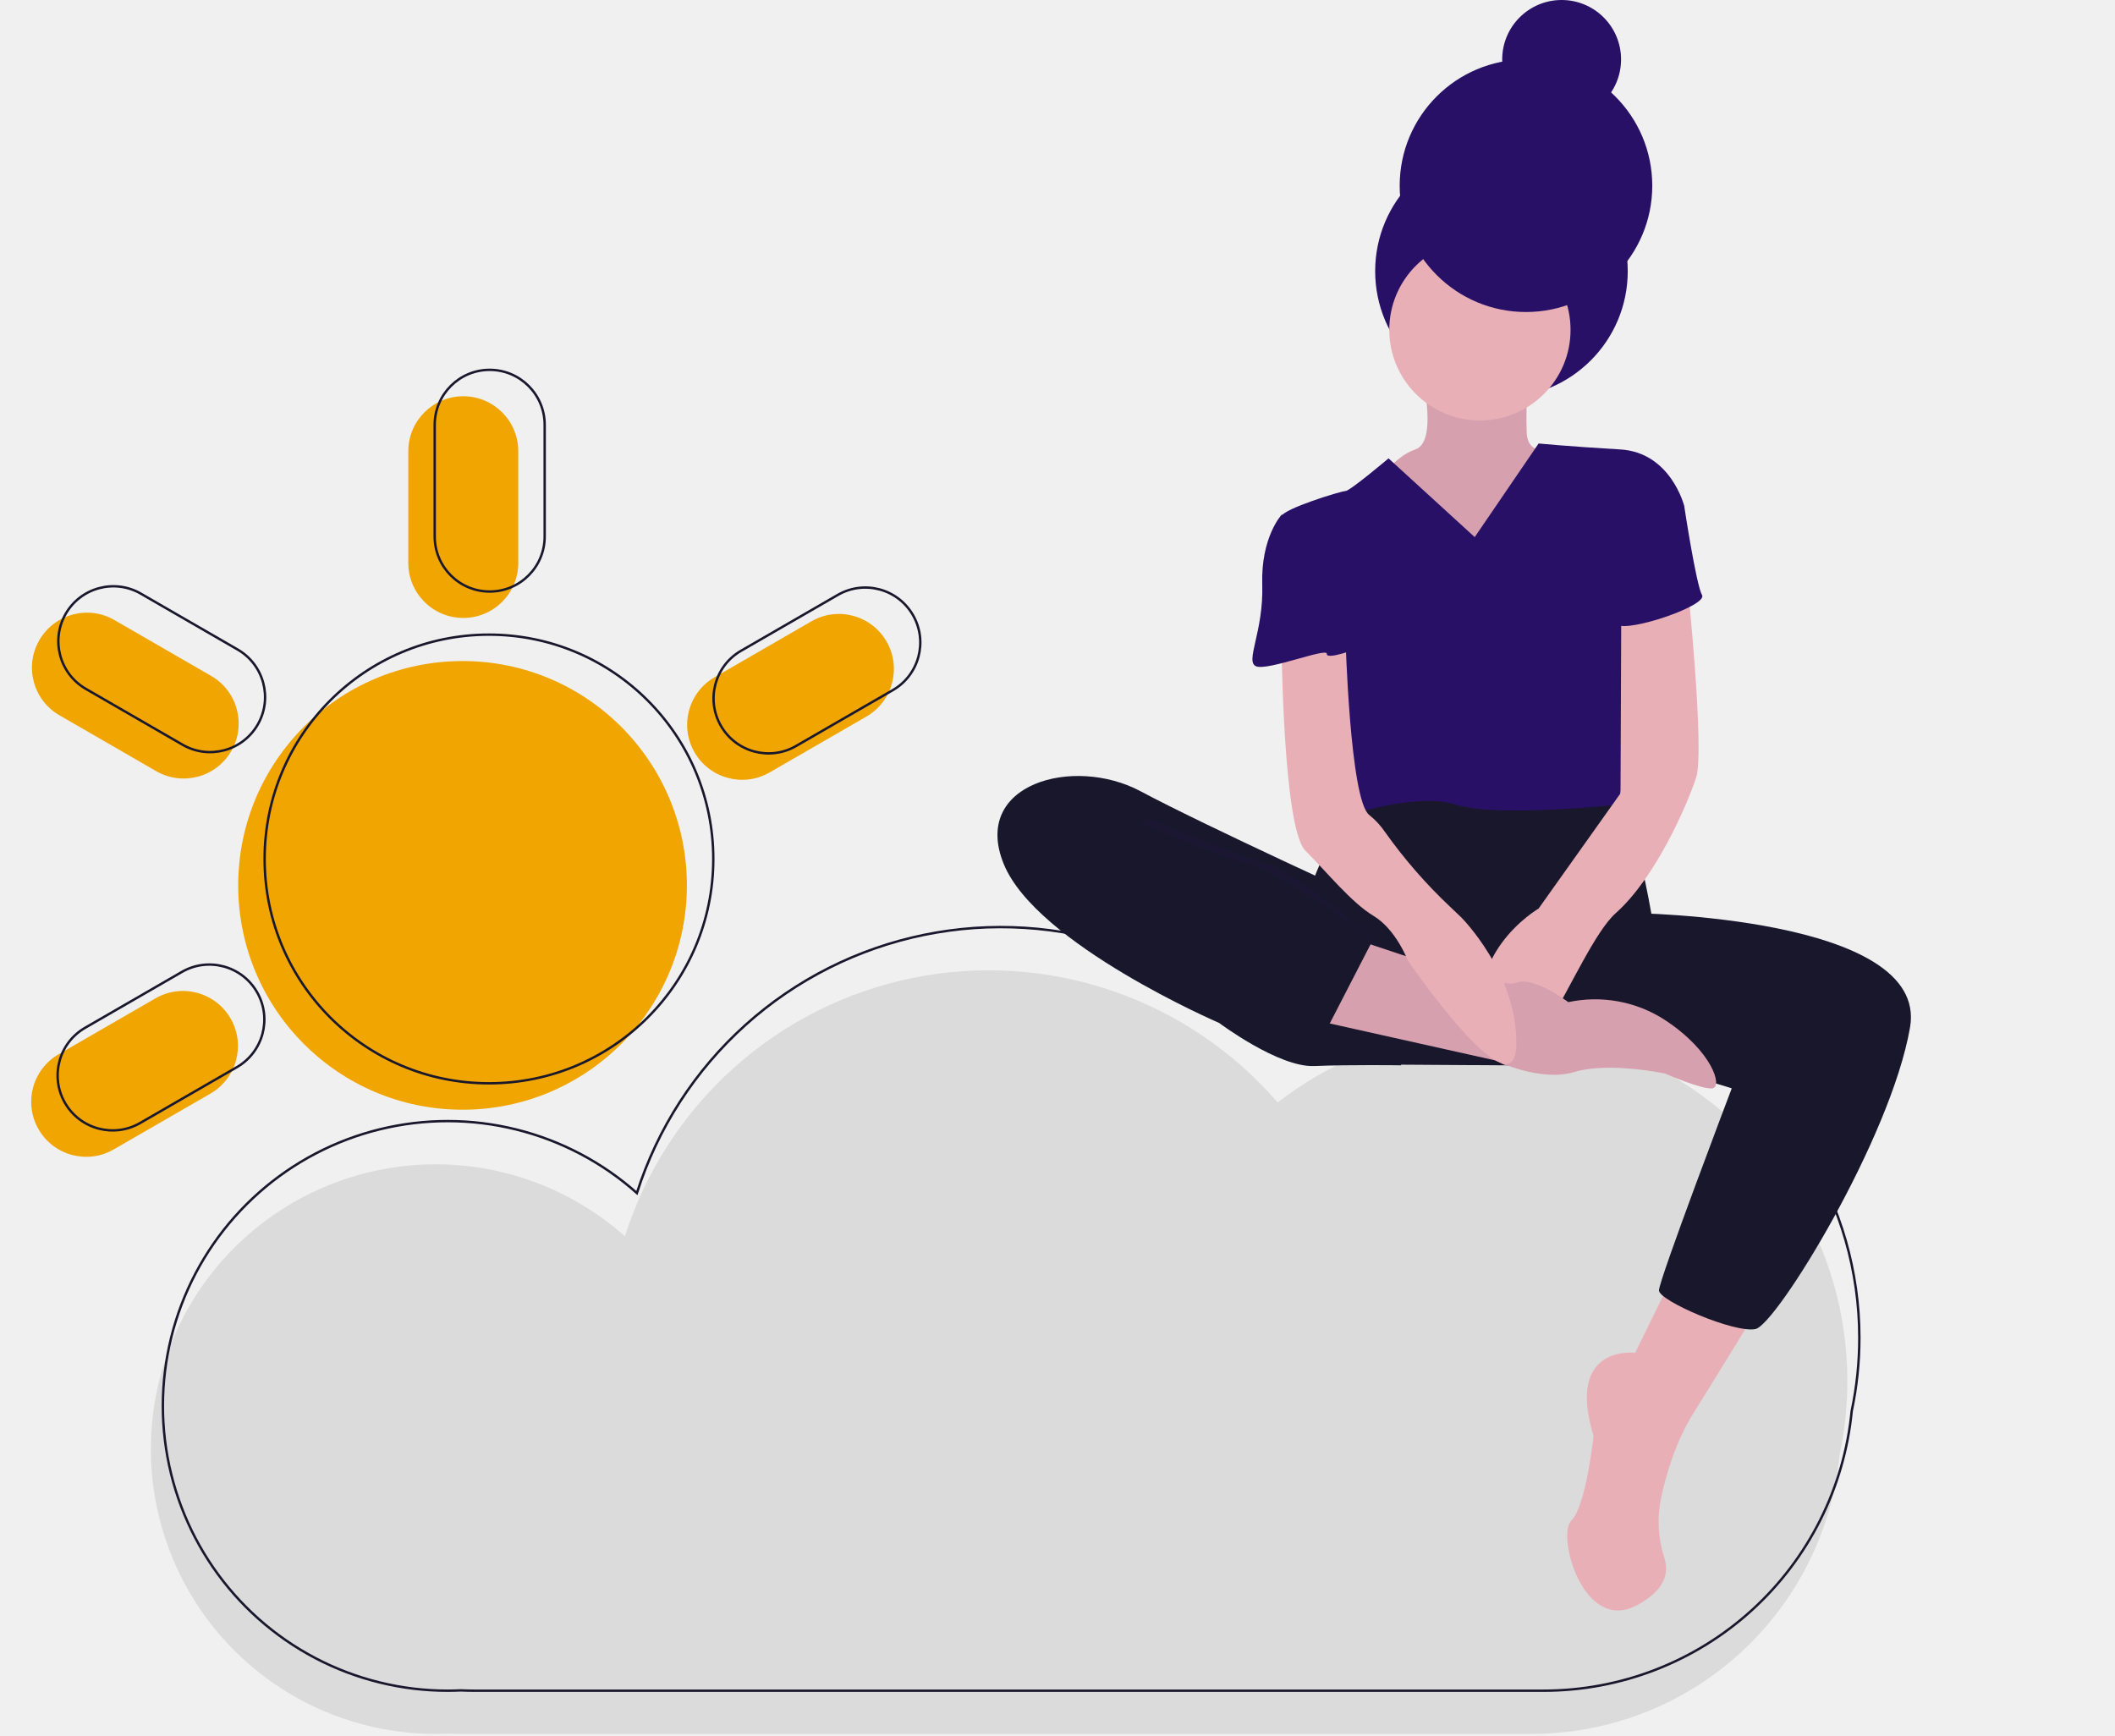
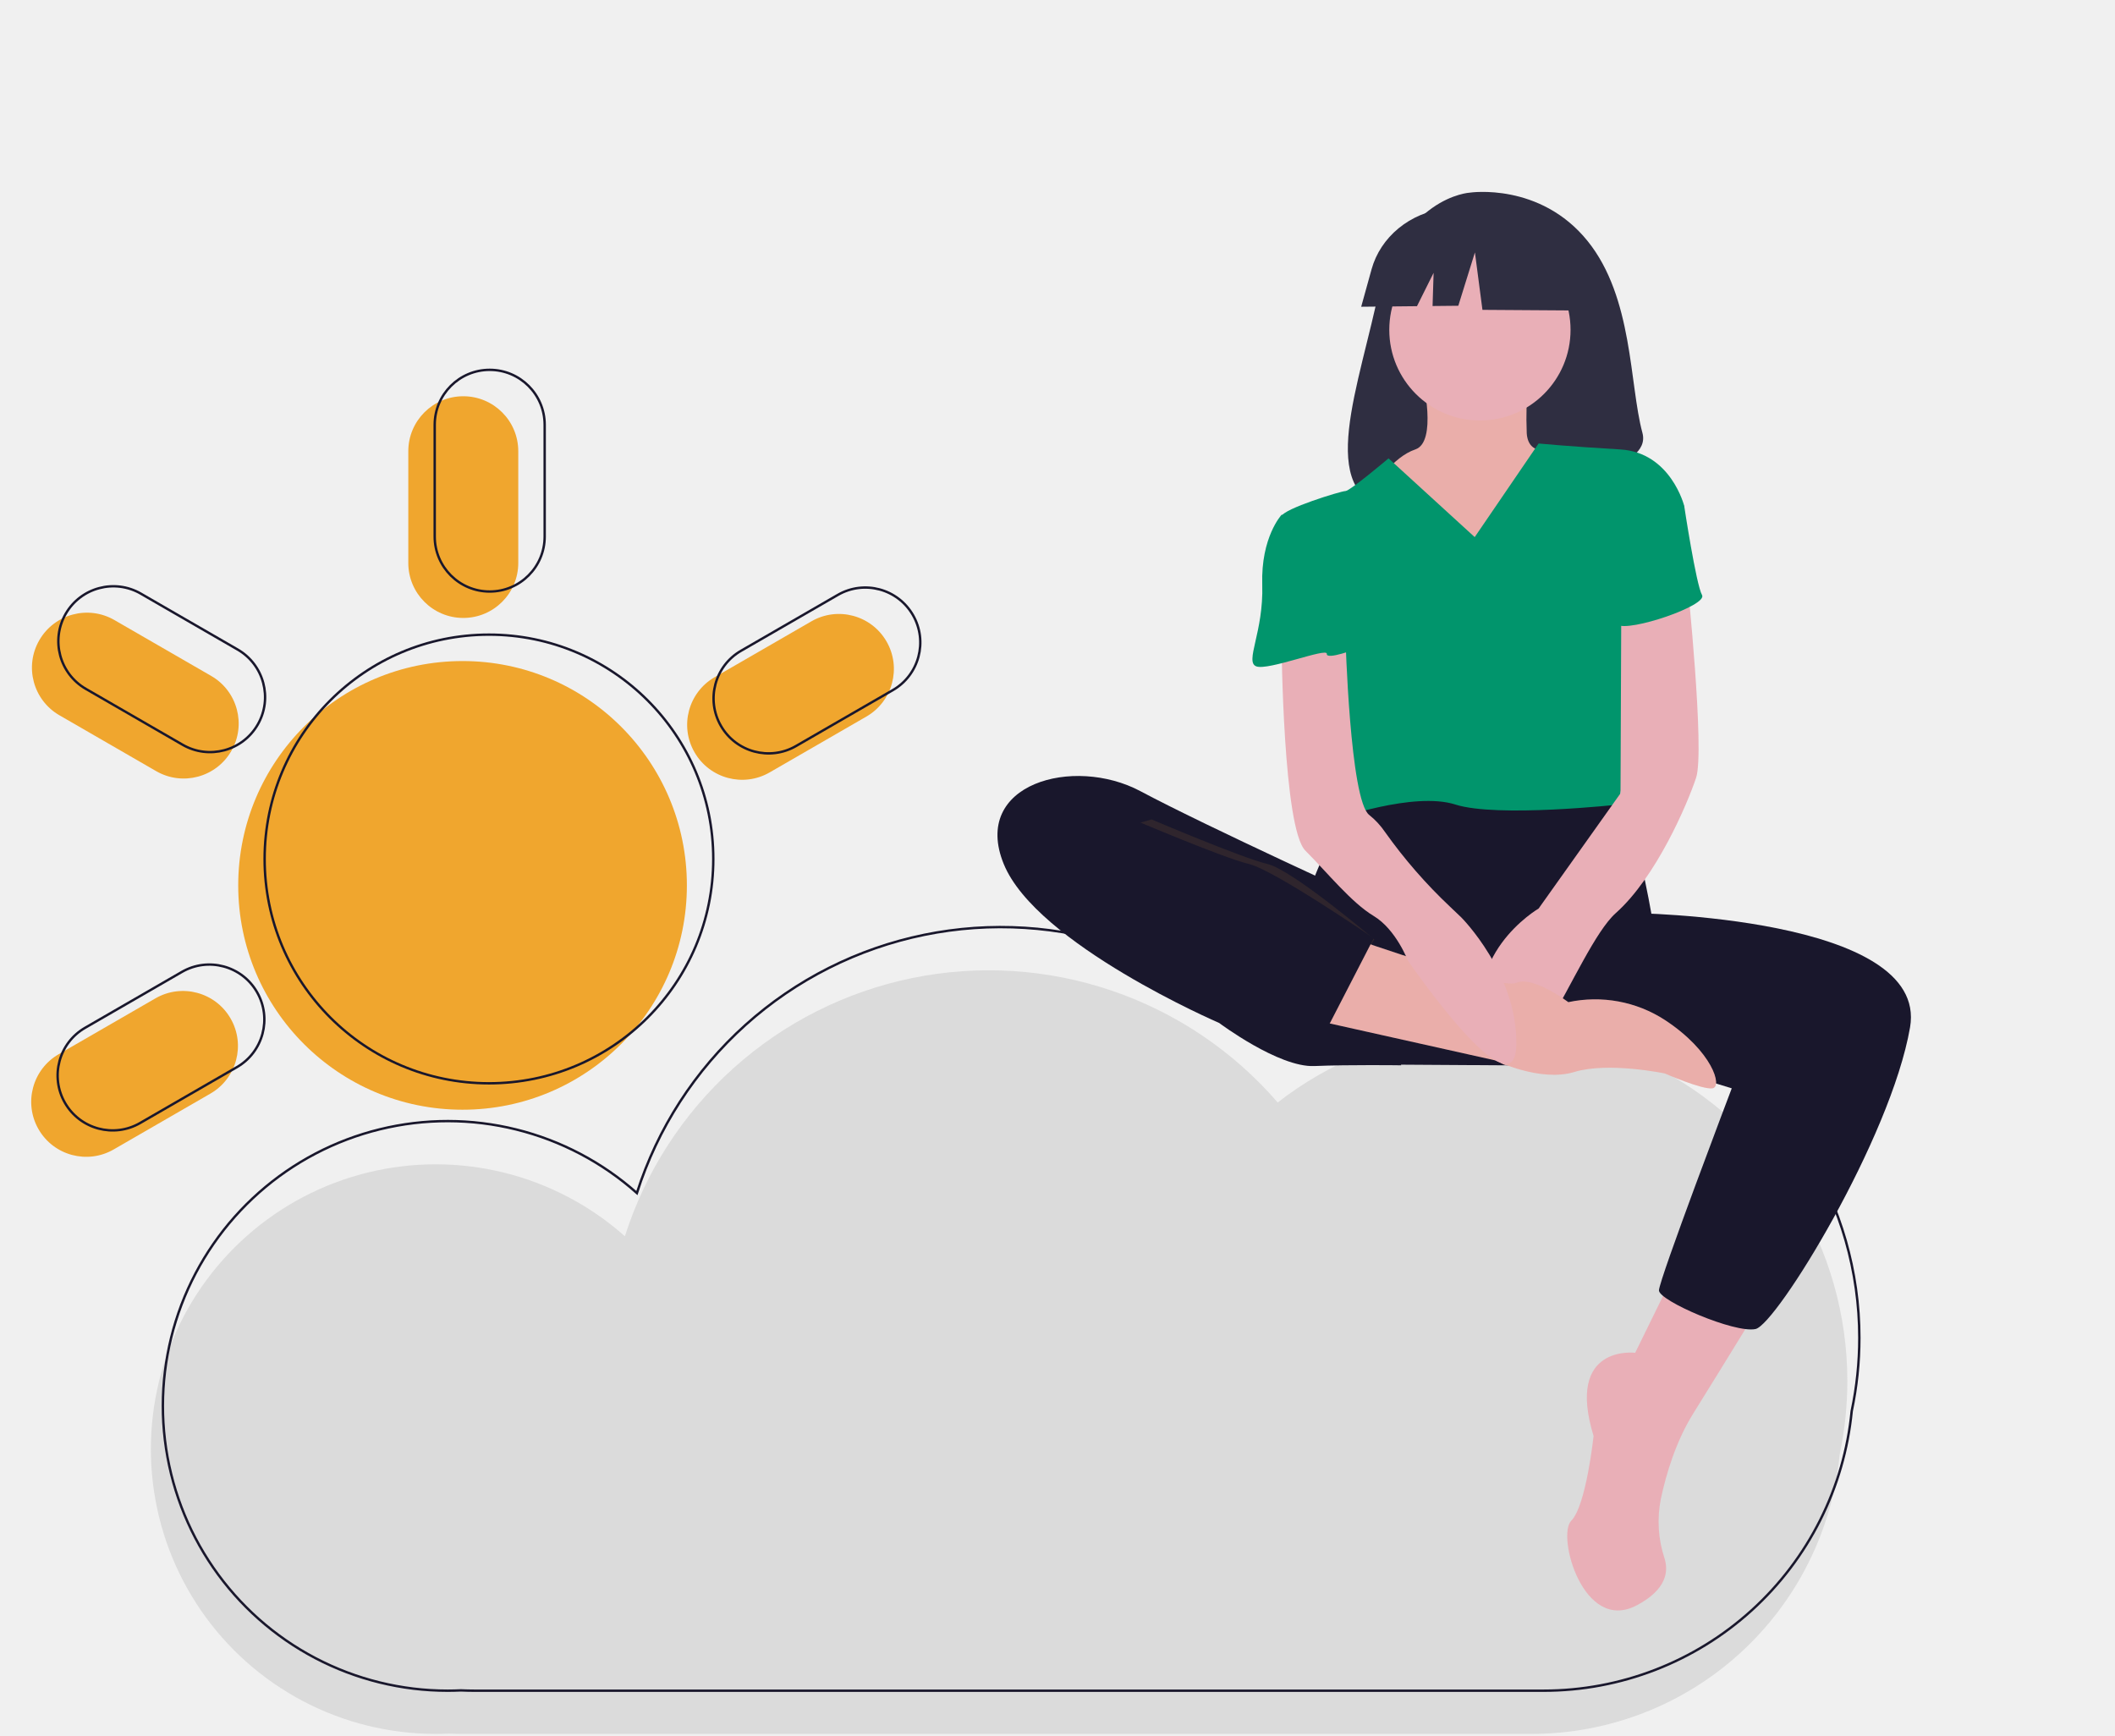
<svg xmlns="http://www.w3.org/2000/svg" width="881" height="723" viewBox="0 0 881 723" fill="none">
  <g clip-path="url(#clip0)">
-     <path d="M769.508 575.25C769.508 547.727 761.781 520.757 747.207 497.409C732.634 474.062 711.798 455.274 687.073 443.184C662.347 431.095 634.724 426.19 607.348 429.027C579.971 431.864 553.941 442.329 532.22 459.231C513.731 437.838 489.875 421.76 463.107 412.652C436.34 403.544 407.628 401.735 379.929 407.411C352.229 413.088 326.544 426.045 305.517 444.948C284.49 463.851 268.881 488.017 260.298 514.958C245.937 502.192 228.69 493.105 210.04 488.479C191.39 483.852 171.896 483.826 153.233 488.4C134.571 492.975 117.299 502.015 102.903 514.741C88.507 527.468 77.418 543.501 70.589 561.462C63.76 579.423 61.396 598.773 63.7 617.85C66.004 636.926 72.908 655.157 83.817 670.975C94.726 686.793 109.314 699.725 126.326 708.658C143.338 717.591 162.266 722.258 181.481 722.257C183.325 722.257 185.157 722.209 186.98 722.126C188.863 722.207 190.754 722.257 192.657 722.257H637.976C670.018 722.255 700.911 710.325 724.639 688.791C748.366 667.257 763.227 637.662 766.327 605.77C768.445 595.735 769.511 585.507 769.508 575.25V575.25Z" fill="#DBDBDB" />
+     <path d="M661.291 100.373C641.497 75.871 612.322 80.236 612.322 80.236C612.322 80.236 583.37 81.741 573.145 126.924C563.615 169.039 547.422 211.061 585.527 213.062L587.825 189.142L596.488 212.673C601.746 212.075 606.962 211.161 612.111 209.934C650.813 200.948 688.26 195.517 684.145 180.28C678.668 160.015 680.334 123.949 661.291 100.373Z" fill="#2F2E41" />
+     <path d="M769.508 575.25C769.508 547.727 761.781 520.757 747.207 497.409C732.634 474.062 711.798 455.274 687.073 443.184C662.347 431.095 634.724 426.19 607.348 429.027C579.971 431.864 553.941 442.329 532.22 459.231C513.731 437.838 489.875 421.76 463.107 412.652C436.34 403.544 407.628 401.735 379.929 407.411C352.229 413.088 326.544 426.045 305.517 444.948C284.49 463.851 268.881 488.017 260.298 514.958C245.937 502.192 228.69 493.105 210.04 488.479C191.39 483.852 171.896 483.826 153.233 488.4C134.571 492.975 117.299 502.015 102.903 514.741C88.507 527.468 77.418 543.501 70.589 561.462C63.76 579.423 61.396 598.773 63.7 617.85C66.004 636.926 72.908 655.157 83.817 670.975C94.726 686.793 109.314 699.725 126.326 708.658C143.338 717.591 162.266 722.258 181.481 722.257C183.325 722.257 185.157 722.209 186.98 722.126C188.863 722.207 190.754 722.257 192.657 722.257H637.976C670.018 722.255 700.911 710.325 724.639 688.791C748.366 667.257 763.227 637.662 766.327 605.77C768.445 595.735 769.511 585.507 769.508 575.25Z" fill="#DBDBDB" />
    <path d="M774.508 557.25C774.508 529.727 766.781 502.757 752.207 479.409C737.634 456.062 716.798 437.274 692.073 425.184C667.347 413.095 639.724 408.19 612.348 411.027C584.971 413.864 558.941 424.329 537.22 441.231C518.731 419.838 494.875 403.76 468.107 394.652C441.34 385.544 412.628 383.735 384.929 389.411C357.229 395.088 331.544 408.045 310.517 426.948C289.49 445.851 273.881 470.017 265.298 496.958C250.937 484.192 233.69 475.105 215.04 470.479C196.39 465.852 176.896 465.826 158.233 470.4C139.571 474.975 122.299 484.015 107.903 496.741C93.507 509.468 82.418 525.501 75.589 543.462C68.76 561.423 66.396 580.773 68.7 599.85C71.004 618.926 77.908 637.157 88.817 652.975C99.726 668.793 114.314 681.725 131.326 690.658C148.338 699.591 167.266 704.258 186.481 704.257C188.325 704.257 190.157 704.209 191.98 704.126C193.863 704.207 195.754 704.257 197.657 704.257H642.976C675.018 704.255 705.911 692.325 729.639 670.791C753.366 649.257 768.227 619.662 771.327 587.77C773.445 577.735 774.511 567.507 774.508 557.25V557.25Z" stroke="#19172C" stroke-miterlimit="10" />
-     <path d="M192.675 462.248C244.283 462.248 286.12 420.411 286.12 368.803C286.12 317.194 244.283 275.358 192.675 275.358C141.067 275.358 99.23 317.194 99.23 368.803C99.23 420.411 141.067 462.248 192.675 462.248Z" fill="#F0A500" />
-     <path d="M192.98 165.056H192.98C180.331 165.056 170.077 175.31 170.077 187.959V234.498C170.077 247.147 180.331 257.402 192.98 257.402H192.98C205.629 257.402 215.883 247.147 215.883 234.498V187.959C215.883 175.31 205.629 165.056 192.98 165.056Z" fill="#F0A500" />
-     <path d="M369.277 267.194L369.277 267.194C362.953 256.239 348.945 252.486 337.991 258.811L297.687 282.08C286.732 288.405 282.979 302.412 289.304 313.367L289.304 313.367C295.628 324.321 309.636 328.074 320.59 321.75L360.894 298.48C371.849 292.156 375.602 278.148 369.277 267.194Z" fill="#F0A500" />
-     <path d="M16.072 470.412L16.072 470.412C22.397 481.366 36.404 485.119 47.359 478.795L87.663 455.525C98.617 449.201 102.371 435.193 96.046 424.239C89.722 413.284 75.714 409.531 64.76 415.856L24.455 439.125C13.501 445.45 9.748 459.457 16.072 470.412Z" fill="#F0A500" />
-     <path d="M16.378 266.665L16.378 266.665C10.053 277.619 13.806 291.627 24.761 297.951L65.065 321.221C76.019 327.545 90.027 323.792 96.351 312.838L96.351 312.838C102.676 301.883 98.923 287.876 87.968 281.551L47.664 258.282C36.71 251.957 22.702 255.71 16.378 266.665Z" fill="#F0A500" />
+     <path d="M192.675 462.248C244.283 462.248 286.12 420.411 286.12 368.803C286.12 317.194 244.283 275.358 192.675 275.358C141.067 275.358 99.23 317.194 99.23 368.803C99.23 420.411 141.067 462.248 192.675 462.248Z" fill="#F0A62E" />
+     <path d="M192.98 165.056H192.98C180.331 165.056 170.077 175.31 170.077 187.959V234.498C170.077 247.147 180.331 257.402 192.98 257.402H192.98C205.629 257.402 215.883 247.147 215.883 234.498V187.959C215.883 175.31 205.629 165.056 192.98 165.056Z" fill="#F0A62E" />
+     <path d="M369.277 267.194L369.277 267.194C362.953 256.239 348.945 252.486 337.991 258.811L297.687 282.08C286.732 288.405 282.979 302.412 289.304 313.367L289.304 313.367C295.628 324.321 309.636 328.074 320.59 321.75L360.894 298.48C371.849 292.156 375.602 278.148 369.277 267.194Z" fill="#F0A62E" />
+     <path d="M16.072 470.412L16.072 470.412C22.397 481.366 36.404 485.119 47.359 478.795L87.663 455.525C98.617 449.201 102.371 435.193 96.046 424.239C89.722 413.284 75.714 409.531 64.76 415.856L24.455 439.125C13.501 445.45 9.748 459.457 16.072 470.412Z" fill="#F0A62E" />
+     <path d="M16.378 266.665L16.378 266.665C10.053 277.619 13.806 291.627 24.761 297.951L65.065 321.221C76.019 327.545 90.027 323.792 96.351 312.838L96.351 312.838C102.676 301.883 98.923 287.876 87.968 281.551L47.664 258.282C36.71 251.957 22.702 255.71 16.378 266.665Z" fill="#F0A62E" />
    <path d="M203.675 451.248C255.283 451.248 297.12 409.411 297.12 357.803C297.12 306.194 255.283 264.358 203.675 264.358C152.067 264.358 110.23 306.194 110.23 357.803C110.23 409.411 152.067 451.248 203.675 451.248Z" stroke="#19172C" stroke-miterlimit="10" />
    <path d="M203.98 154.056H203.98C191.331 154.056 181.077 164.31 181.077 176.959V223.498C181.077 236.147 191.331 246.402 203.98 246.402H203.98C216.629 246.402 226.883 236.147 226.883 223.498V176.959C226.883 164.31 216.629 154.056 203.98 154.056Z" stroke="#19172C" stroke-miterlimit="10" />
    <path d="M380.277 256.194L380.277 256.194C373.953 245.239 359.945 241.486 348.991 247.811L308.687 271.08C297.732 277.405 293.979 291.412 300.304 302.367L300.304 302.367C306.628 313.321 320.636 317.074 331.59 310.75L371.894 287.48C382.849 281.156 386.602 267.148 380.277 256.194Z" stroke="#19172C" stroke-miterlimit="10" />
    <path d="M27.072 459.412L27.072 459.412C20.748 448.457 24.501 434.45 35.455 428.125L75.76 404.856C86.714 398.531 100.721 402.284 107.046 413.239L107.046 413.239C113.371 424.193 109.617 438.201 98.663 444.525L58.359 467.795C47.404 474.119 33.397 470.366 27.072 459.412Z" stroke="#19172C" stroke-miterlimit="10" />
    <path d="M27.378 255.665L27.378 255.665C21.053 266.619 24.806 280.627 35.761 286.951L76.065 310.221C87.019 316.545 101.027 312.792 107.351 301.838L107.351 301.838C113.676 290.883 109.923 276.876 98.968 270.551L58.664 247.282C47.71 240.957 33.702 244.71 27.378 255.665Z" stroke="#19172C" stroke-miterlimit="10" />
    <path d="M697.222 530.702L681.13 563.503C681.13 563.503 652.042 559.79 663.801 598.161C663.801 598.161 660.707 627.249 654.518 633.438C648.329 639.627 659.469 680.474 681.749 668.715C694.282 662.101 695.065 654.507 693.352 649.129C690.693 641.109 690.174 632.533 691.847 624.25C694.083 613.781 698.111 600.391 705.267 588.878C719.502 565.979 733.118 543.699 733.118 543.699L697.222 530.702Z" fill="#E9AFB7" />
    <path d="M656.994 328.942C656.994 328.942 621.717 320.278 609.958 326.467C598.199 332.656 563.541 333.275 563.541 333.275C563.541 333.275 534.453 380.311 541.26 404.447C548.068 428.584 576.537 443.438 576.537 443.438L672.466 444.057L687.938 380.929C687.938 380.929 680.512 337.607 674.323 335.131C668.134 332.656 656.994 328.942 656.994 328.942Z" fill="#19172C" />
-     <path d="M625.43 165.554C654.483 165.554 678.036 142.002 678.036 112.948C678.036 83.895 654.483 60.342 625.43 60.342C596.376 60.342 572.824 83.895 572.824 112.948C572.824 142.002 596.376 165.554 625.43 165.554Z" fill="#291067" />
    <path d="M592.629 158.127C592.629 158.127 598.818 184.121 589.534 187.215C580.251 190.31 572.205 202.688 572.205 202.688L585.821 225.587L632.238 237.346L646.472 223.73L656.994 194.642L646.472 187.215C646.472 187.215 636.57 190.31 635.951 180.408C635.655 172.975 635.862 165.532 636.57 158.127L592.629 158.127Z" fill="#E9AFB7" />
-     <path opacity="0.1" d="M592.629 158.127C592.629 158.127 598.818 184.121 589.534 187.215C580.251 190.31 572.205 202.688 572.205 202.688L585.821 225.587L632.238 237.346L646.472 223.73L656.994 194.642L646.472 187.215C646.472 187.215 636.57 190.31 635.951 180.408C635.655 172.975 635.862 165.532 636.57 158.127L592.629 158.127Z" fill="#291067" />
+     <path opacity="0.1" d="M592.629 158.127C592.629 158.127 598.818 184.121 589.534 187.215C580.251 190.31 572.205 202.688 572.205 202.688L585.821 225.587L632.238 237.346L646.472 223.73L656.994 194.642L646.472 187.215C646.472 187.215 636.57 190.31 635.951 180.408C635.655 172.975 635.862 165.532 636.57 158.127L592.629 158.127Z" fill="#F0A62E" />
    <path d="M616.456 175.147C637.306 175.147 654.209 158.245 654.209 137.395C654.209 116.544 637.306 99.642 616.456 99.642C595.606 99.642 578.703 116.544 578.703 137.395C578.703 158.245 595.606 175.147 616.456 175.147Z" fill="#E9AFB7" />
-     <path d="M614.29 223.73L578.394 190.929C578.394 190.929 562.303 204.544 560.446 204.544C558.589 204.544 534.453 211.971 533.834 215.066C533.215 218.16 554.876 250.962 554.876 250.962C554.876 250.962 549.925 275.098 554.876 285.62C559.827 296.141 556.114 341.32 556.114 341.32C556.114 341.32 588.915 329.561 606.244 335.131C623.573 340.701 674.323 335.131 674.323 335.131C674.323 335.131 681.749 287.476 678.655 281.287C675.56 275.098 674.942 239.821 674.942 239.821L701.554 210.734C701.554 210.734 695.984 188.453 674.942 187.215C653.899 185.978 640.902 184.74 640.902 184.74L614.29 223.73Z" fill="#291067" />
+     <path d="M614.29 223.73L578.394 190.929C578.394 190.929 562.303 204.544 560.446 204.544C558.589 204.544 534.453 211.971 533.834 215.066C533.215 218.16 554.876 250.962 554.876 250.962C554.876 250.962 549.925 275.098 554.876 285.62C559.827 296.141 556.114 341.32 556.114 341.32C556.114 341.32 588.915 329.561 606.244 335.131C623.573 340.701 674.323 335.131 674.323 335.131C674.323 335.131 681.749 287.476 678.655 281.287C675.56 275.098 674.942 239.821 674.942 239.821L701.554 210.734C701.554 210.734 695.984 188.453 674.942 187.215C653.899 185.978 640.902 184.74 640.902 184.74L614.29 223.73Z" fill="#01956C" />
    <path d="M572.205 375.978C572.205 375.978 502.889 344.415 475.039 329.561C447.188 314.708 404.485 326.467 418.1 359.887C431.716 393.307 507.84 426.109 507.84 426.109C507.84 426.109 532.596 444.676 547.449 444.057C562.303 443.438 583.655 443.747 583.655 443.747L572.205 375.978Z" fill="#19172C" />
    <path d="M679.274 380.311C679.274 380.311 803.672 381.548 795.626 427.965C787.58 474.382 739.925 551.744 731.261 553.601C722.596 555.458 691.033 541.842 691.033 537.51C691.033 533.177 721.359 453.34 721.359 453.34L647.091 430.441L679.274 380.311Z" fill="#19172C" />
    <path d="M702.792 241.678C702.792 241.678 710.218 312.851 706.505 323.991C702.792 335.131 689.795 365.457 673.085 380.311C656.375 395.164 632.857 470.05 619.86 434.154C606.863 398.258 640.902 378.454 640.902 378.454L675.023 330.448L675.344 252.322L702.792 241.678Z" fill="#E9AFB7" />
    <path d="M563.541 390.832C563.541 390.832 624.811 412.493 631.619 409.399C638.427 406.304 653.28 417.444 653.28 417.444C660.144 415.975 667.231 415.874 674.134 417.149C681.038 418.423 687.621 421.047 693.508 424.871C713.313 437.868 717.645 452.721 713.313 453.34C708.981 453.959 693.508 447.151 693.508 447.151C693.508 447.151 669.99 442.2 655.756 446.532C641.521 450.864 622.969 441.731 622.969 441.731L547.449 424.871L563.541 390.832Z" fill="#E9AFB7" />
-     <path opacity="0.1" d="M563.541 390.832C563.541 390.832 624.811 412.493 631.619 409.399C638.427 406.304 653.28 417.444 653.28 417.444C660.144 415.975 667.231 415.874 674.134 417.149C681.038 418.423 687.621 421.047 693.508 424.871C713.313 437.868 717.645 452.721 713.313 453.34C708.981 453.959 693.508 447.151 693.508 447.151C693.508 447.151 669.99 442.2 655.756 446.532C641.521 450.864 622.969 441.731 622.969 441.731L547.449 424.871L563.541 390.832Z" fill="#291067" />
+     <path opacity="0.1" d="M563.541 390.832C563.541 390.832 624.811 412.493 631.619 409.399C638.427 406.304 653.28 417.444 653.28 417.444C660.144 415.975 667.231 415.874 674.134 417.149C681.038 418.423 687.621 421.047 693.508 424.871C713.313 437.868 717.645 452.721 713.313 453.34C708.981 453.959 693.508 447.151 693.508 447.151C693.508 447.151 669.99 442.2 655.756 446.532C641.521 450.864 622.969 441.731 622.969 441.731L547.449 424.871L563.541 390.832Z" fill="#F0A62E" />
    <path d="M533.834 268.291C533.834 268.291 534.453 345.034 543.736 354.317C553.019 363.6 562.922 375.978 572.205 381.548C581.488 387.118 586.44 400.115 586.44 400.115C586.44 400.115 631 465.099 631.619 435.392C632.238 405.685 608.72 382.167 608.72 382.167L604.117 377.784C594.047 368.308 584.942 357.856 576.935 346.582C575.108 343.894 572.887 341.494 570.348 339.464C562.303 333.275 560.446 265.196 560.446 265.196L533.834 268.291Z" fill="#E9AFB7" />
-     <path d="M688.557 203.307L701.554 210.734C701.554 210.734 706.505 243.535 708.981 247.867C711.456 252.199 678.655 263.34 673.704 260.245C668.753 257.151 666.277 226.825 666.277 226.825L688.557 203.307Z" fill="#291067" />
-     <path d="M541.879 214.447H533.834C533.834 214.447 525.169 223.73 525.788 243.535C526.407 263.339 518.361 275.717 523.312 277.574C528.264 279.431 552.96 269.603 552.68 272.351C552.4 275.098 565.397 270.147 565.397 270.147L556.733 237.346L541.879 214.447Z" fill="#291067" />
-     <path opacity="0.1" d="M479.681 341.32C479.681 341.32 517.434 357.411 527.955 359.887C538.476 362.363 572.481 391.331 572.481 391.331L549.269 426.578C549.269 426.578 525.48 423.633 512.483 421.158C499.486 418.682 422.124 367.314 435.121 358.649C448.118 349.985 479.681 341.32 479.681 341.32Z" fill="#291067" />
+     <path d="M688.557 203.307L701.554 210.734C701.554 210.734 706.505 243.535 708.981 247.867C711.456 252.199 678.655 263.34 673.704 260.245C668.753 257.151 666.277 226.825 666.277 226.825L688.557 203.307Z" fill="#01956C" />
+     <path d="M541.879 214.447H533.834C533.834 214.447 525.169 223.73 525.788 243.535C526.407 263.339 518.361 275.717 523.312 277.574C528.264 279.431 552.96 269.603 552.68 272.351C552.4 275.098 565.397 270.147 565.397 270.147L556.733 237.346L541.879 214.447Z" fill="#01956C" />
+     <path opacity="0.1" d="M479.681 341.32C479.681 341.32 517.434 357.411 527.955 359.887C538.476 362.363 572.481 391.331 572.481 391.331L549.269 426.578C549.269 426.578 525.48 423.633 512.483 421.158C499.486 418.682 422.124 367.314 435.121 358.649C448.118 349.985 479.681 341.32 479.681 341.32Z" fill="#F0A62E" />
    <path d="M471.944 341.32C471.944 341.32 509.697 357.411 520.218 359.887C530.739 362.363 572.205 390.832 572.205 390.832L551.782 430.441C551.782 430.441 517.742 423.633 504.746 421.158C491.749 418.682 414.387 367.314 427.384 358.649C440.381 349.985 471.944 341.32 471.944 341.32Z" fill="#19172C" />
-     <path d="M635.642 129.968C664.695 129.968 688.248 106.415 688.248 77.362C688.248 48.308 664.695 24.756 635.642 24.756C606.588 24.756 583.036 48.308 583.036 77.362C583.036 106.415 606.588 129.968 635.642 129.968Z" fill="#291067" />
-     <path d="M650.495 49.511C664.167 49.511 675.251 38.428 675.251 24.756C675.251 11.084 664.167 0 650.495 0C636.823 0 625.739 11.084 625.739 24.756C625.739 38.428 636.823 49.511 650.495 49.511Z" fill="#291067" />
+     <path d="M654.943 101.115L622.804 84.394L602.241 86.817C594.953 87.678 588.109 90.555 582.596 95.074C577.083 99.593 573.157 105.546 571.327 112.16L567 127.775L590.241 127.54L597.169 113.642L596.733 127.473L607.457 127.365L614.377 105.135L617.511 129.068L655.613 129.322L654.943 101.115Z" fill="#2F2E41" />
  </g>
  <defs>
    <clipPath id="clip0">
      <rect width="881" height="722.628" fill="white" />
    </clipPath>
  </defs>
</svg>
